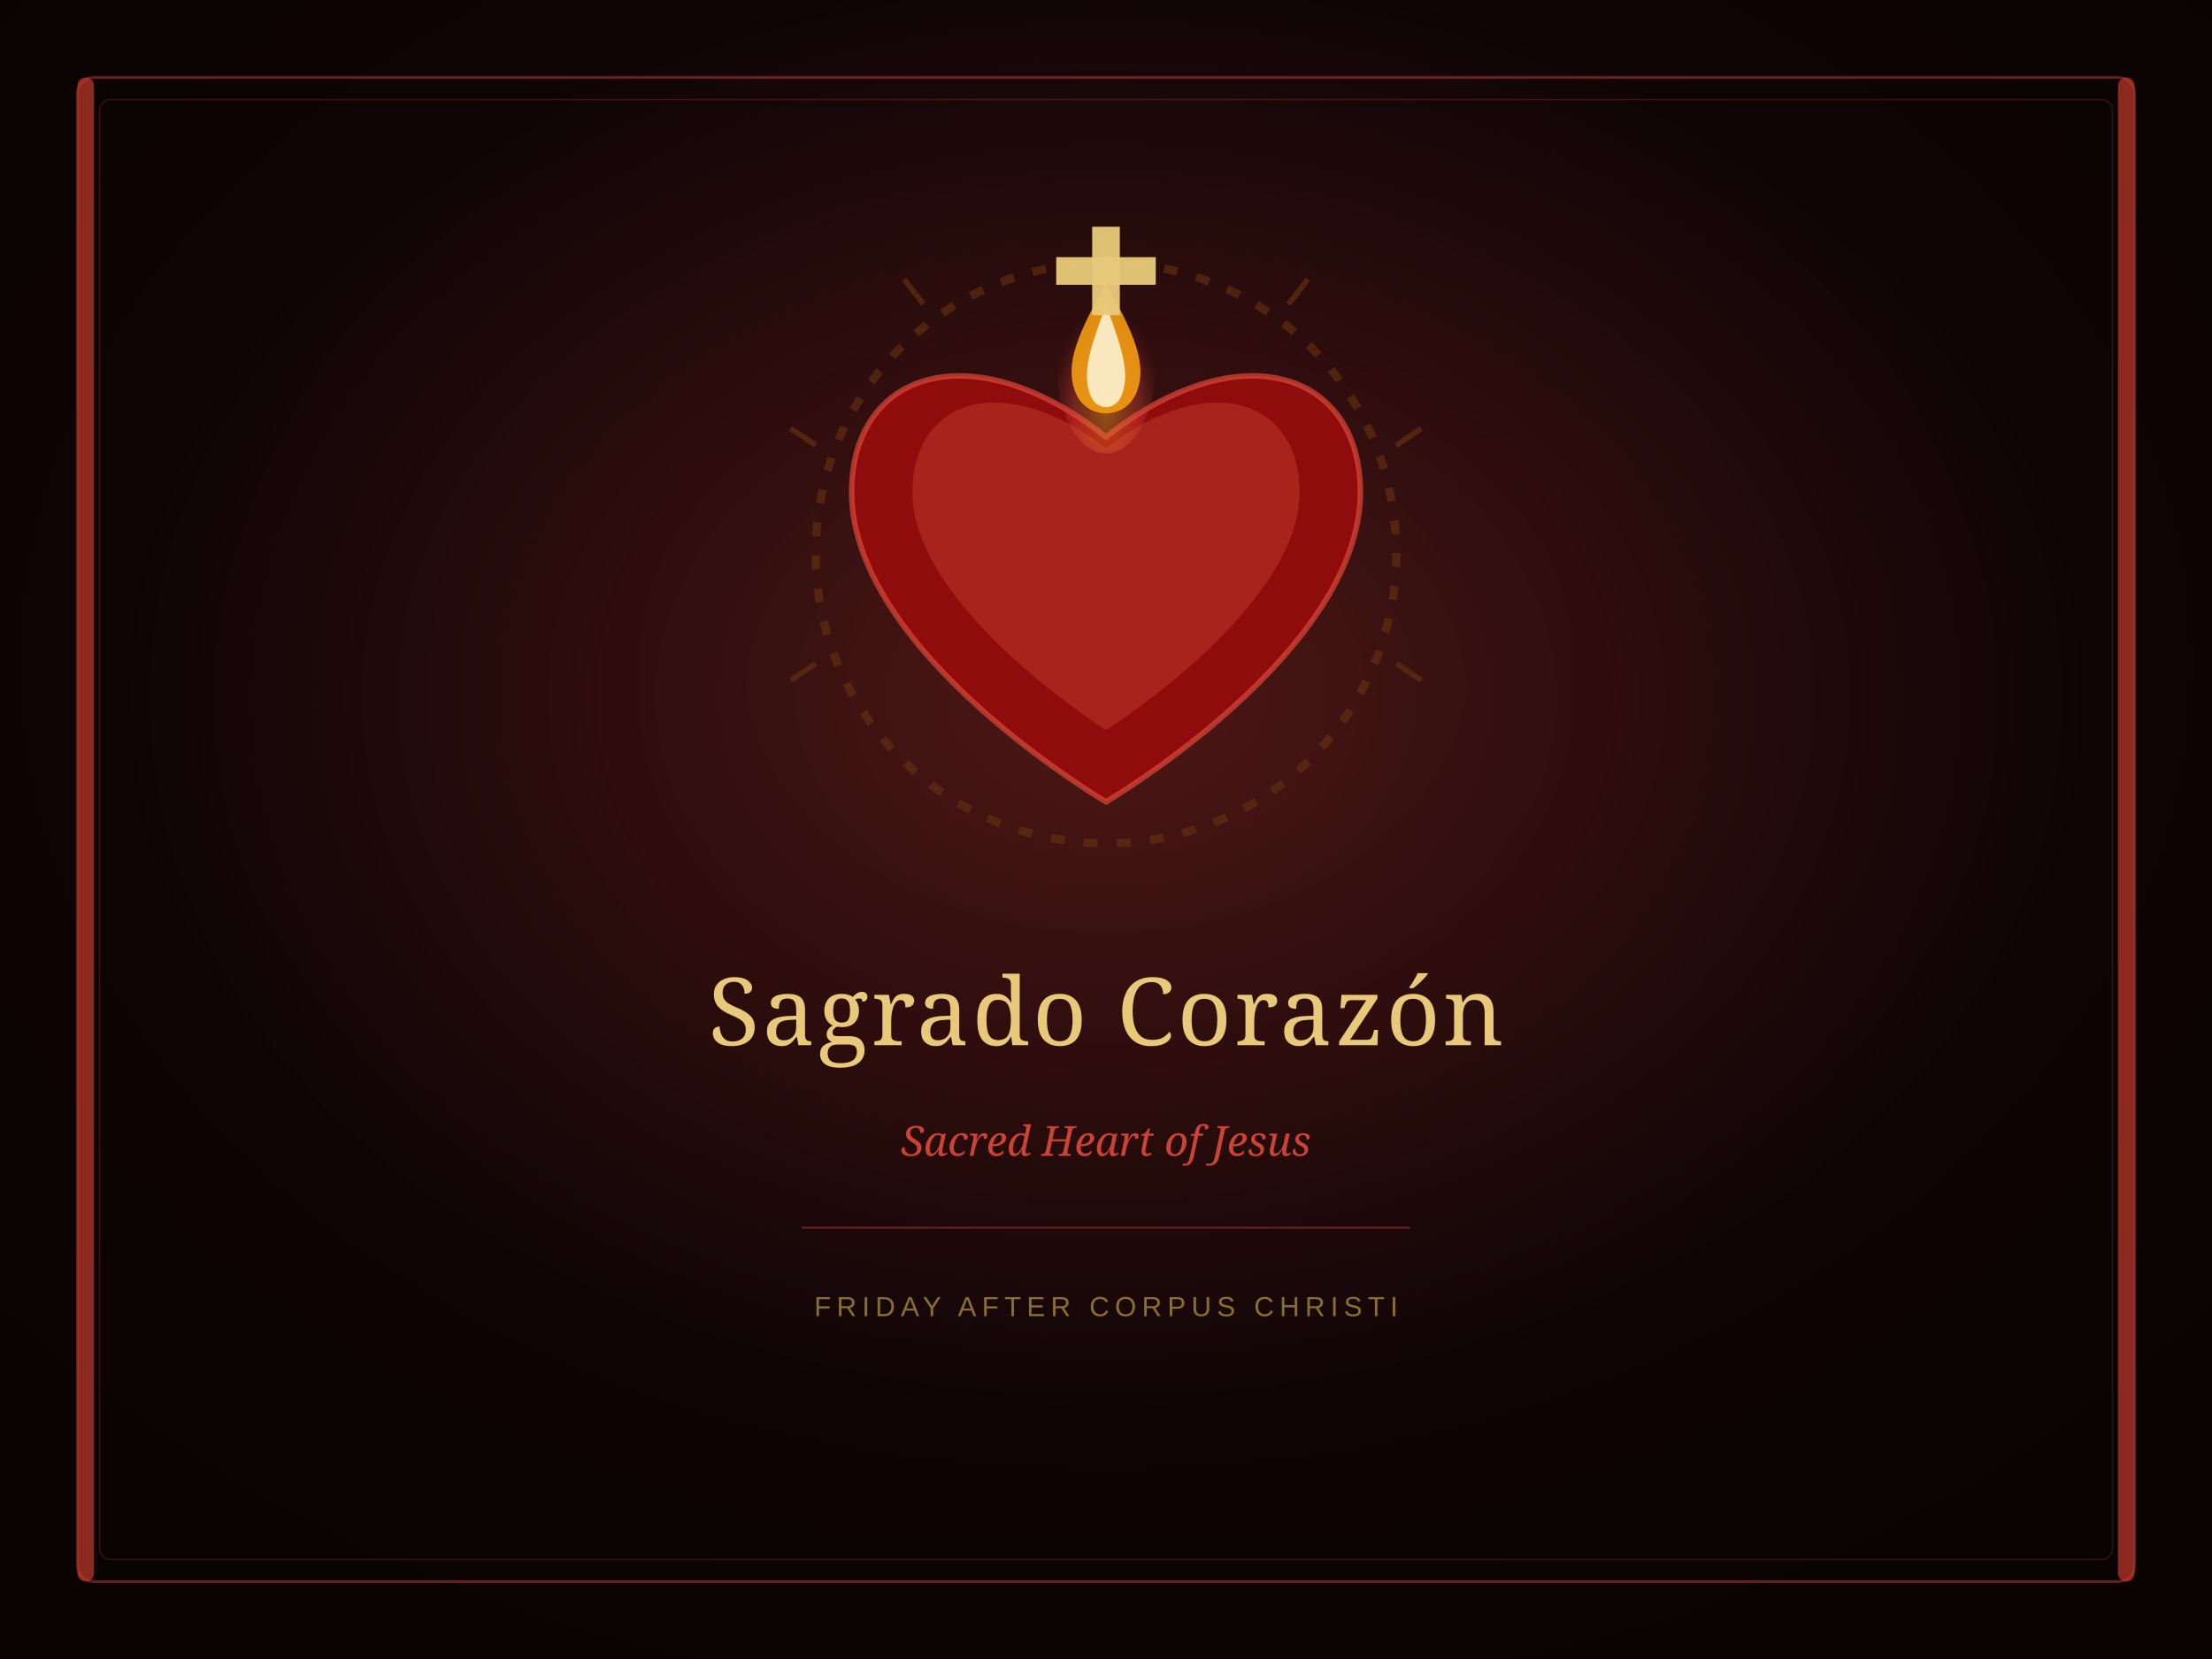
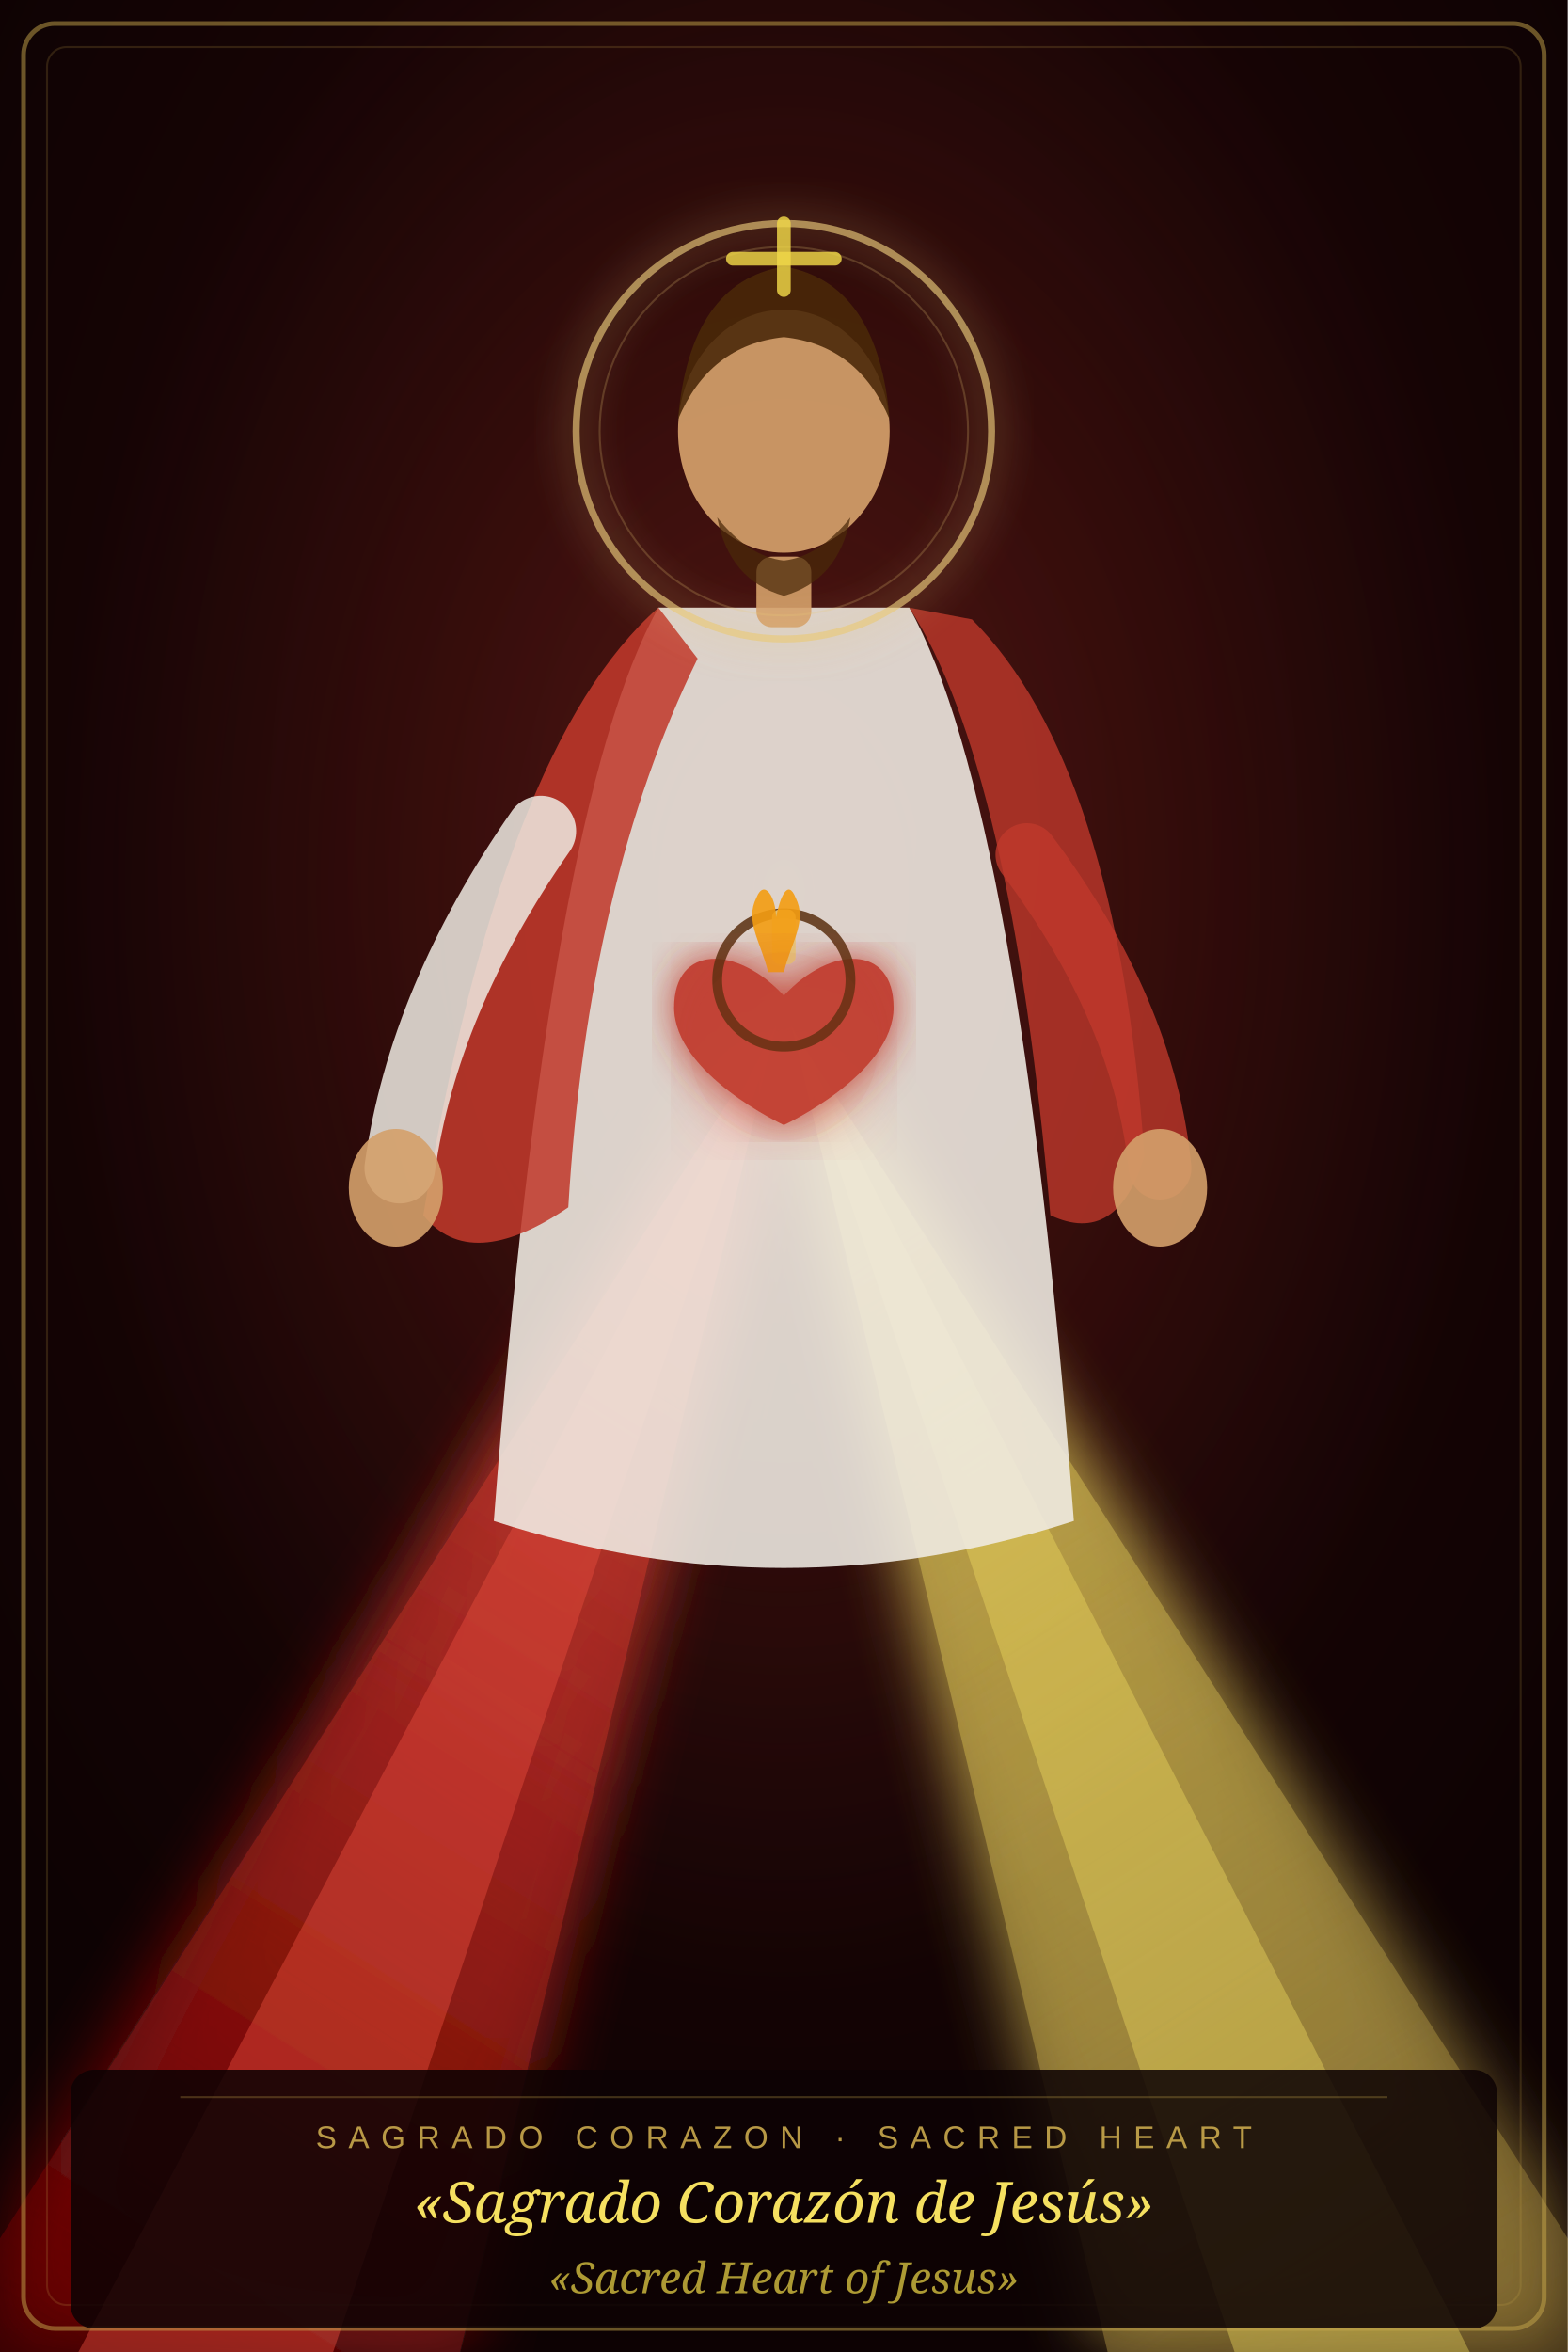
- <svg xmlns="http://www.w3.org/2000/svg" viewBox="0 0 800 600" width="800" height="600">
+ <svg xmlns="http://www.w3.org/2000/svg" viewBox="0 0 400 600">
  <defs>
-     <radialGradient id="sc-bg" cx="50%" cy="40%" r="65%">
-       <stop offset="0%" stop-color="#180508" />
-       <stop offset="100%" stop-color="#0a0304" />
+     <radialGradient id="sc-bg" cx="50%" cy="35%" r="65%">
+       <stop offset="0%" stop-color="#280808" />
+       <stop offset="100%" stop-color="#0d0203" />
    </radialGradient>
-     <radialGradient id="sc-glow" cx="50%" cy="42%" r="44%">
-       <stop offset="0%" stop-color="#e74c3c" stop-opacity="0.26" />
-       <stop offset="100%" stop-color="#e74c3c" stop-opacity="0" />
-     </radialGradient>
-     <radialGradient id="sc-flame" cx="50%" cy="75%" r="55%">
-       <stop offset="0%" stop-color="#f39c12" stop-opacity="0.9" />
-       <stop offset="60%" stop-color="#e74c3c" stop-opacity="0.6" />
+     <radialGradient id="sc-atm" cx="50%" cy="38%" r="46%">
+       <stop offset="0%" stop-color="#c0392b" stop-opacity="0.28" />
      <stop offset="100%" stop-color="#c0392b" stop-opacity="0" />
    </radialGradient>
+     <linearGradient id="sc-r1" x1="50%" y1="0%" x2="10%" y2="100%">
+       <stop offset="0%" stop-color="#e74c3c" stop-opacity="1" />
+       <stop offset="100%" stop-color="#8b0000" stop-opacity="0.4" />
+     </linearGradient>
+     <linearGradient id="sc-r2" x1="50%" y1="0%" x2="90%" y2="100%">
+       <stop offset="0%" stop-color="#f5e060" stop-opacity="1" />
+       <stop offset="100%" stop-color="#c9a84c" stop-opacity="0.4" />
+     </linearGradient>
+     <filter id="sc-gl">
+       <feGaussianBlur stdDeviation="9" result="b" />
+       <feMerge>
+         <feMergeNode in="b" />
+         <feMergeNode in="b" />
+         <feMergeNode in="SourceGraphic" />
+       </feMerge>
+     </filter>
+     <filter id="sc-g2">
+       <feGaussianBlur stdDeviation="5" result="b" />
+       <feMerge>
+         <feMergeNode in="b" />
+         <feMergeNode in="SourceGraphic" />
+       </feMerge>
+     </filter>
  </defs>
-   <rect width="800" height="600" fill="url(#sc-bg)" />
-   <rect width="800" height="600" fill="url(#sc-glow)" />
-   <rect x="28" y="28" width="744" height="544" rx="6" fill="none" stroke="#e74c3c" stroke-width="1" stroke-opacity="0.4" />
-   <rect x="36" y="36" width="728" height="528" rx="4" fill="none" stroke="#e74c3c" stroke-width="0.5" stroke-opacity="0.2" />
-   <rect x="28" y="28" width="6" height="544" rx="3" fill="#c0392b" opacity="0.7" />
-   <rect x="766" y="28" width="6" height="544" rx="3" fill="#c0392b" opacity="0.7" />
-   <circle cx="400" cy="200" r="105" fill="none" stroke="#6b3510" stroke-width="3" stroke-dasharray="5,7" stroke-opacity="0.55" />
-   <line x1="400" y1="95" x2="400" y2="84" stroke="#6b3510" stroke-width="2" stroke-opacity="0.65" />
-   <line x1="466" y1="110" x2="473" y2="101" stroke="#6b3510" stroke-width="2" stroke-opacity="0.6" />
-   <line x1="505" y1="161" x2="514" y2="155" stroke="#6b3510" stroke-width="2" stroke-opacity="0.6" />
-   <line x1="334" y1="110" x2="327" y2="101" stroke="#6b3510" stroke-width="2" stroke-opacity="0.6" />
-   <line x1="295" y1="161" x2="286" y2="155" stroke="#6b3510" stroke-width="2" stroke-opacity="0.6" />
-   <line x1="295" y1="240" x2="286" y2="246" stroke="#6b3510" stroke-width="2" stroke-opacity="0.55" />
-   <line x1="505" y1="240" x2="514" y2="246" stroke="#6b3510" stroke-width="2" stroke-opacity="0.55" />
-   <path d="M 400 290 C 400 290 308 236 308 178 C 308 134 352 120 400 158 C 448 120 492 134 492 178 C 492 236 400 290 400 290 Z" fill="#8e0c0c" stroke="#e74c3c" stroke-width="2" stroke-opacity="0.65" />
-   <path d="M 400 264 C 400 264 330 220 330 178 C 330 145 362 133 400 162 C 438 133 470 145 470 178 C 470 220 400 264 400 264 Z" fill="#c0392b" opacity="0.5" />
-   <ellipse cx="400" cy="132" rx="18" ry="32" fill="url(#sc-flame)" opacity="0.55" />
-   <path d="M 400 102 C 393 116 384 130 389 142 C 393 152 407 152 411 142 C 416 130 407 116 400 102Z" fill="#f39c12" opacity="0.9" />
-   <path d="M 400 110 C 396 122 391 133 394 142 C 396 149 404 149 406 142 C 409 133 404 122 400 110Z" fill="#fffde7" opacity="0.8" />
-   <rect x="395" y="82" width="10" height="32" fill="#e8c97a" opacity="0.95" />
-   <rect x="382" y="93" width="36" height="10" fill="#e8c97a" opacity="0.95" />
-   <text x="400" y="378" text-anchor="middle" font-family="Georgia,serif" font-size="34" fill="#e8c97a" letter-spacing="1">Sagrado Corazón</text>
-   <text x="400" y="418" text-anchor="middle" font-family="Georgia,serif" font-size="15" fill="#e74c3c" opacity="0.85" font-style="italic">Sacred Heart of Jesus</text>
-   <line x1="290" y1="444" x2="510" y2="444" stroke="#e74c3c" stroke-width="0.6" stroke-opacity="0.4" />
-   <text x="400" y="476" text-anchor="middle" font-family="Arial,sans-serif" font-size="10" fill="#8a6e2f" letter-spacing="2">FRIDAY AFTER CORPUS CHRISTI</text>
+   <rect width="400" height="600" fill="url(#sc-bg)" />
+   <rect width="400" height="600" fill="url(#sc-atm)" />
+   <polygon points="198,262 -25,610 115,610" fill="url(#sc-r1)" filter="url(#sc-gl)" opacity="0.78" />
+   <polygon points="198,262 20,600  85,600" fill="#e74c3c" opacity="0.45" />
+   <polygon points="202,262 425,610 285,610" fill="url(#sc-r2)" filter="url(#sc-gl)" opacity="0.72" />
+   <polygon points="202,262 375,600 315,600" fill="#f5e060" opacity="0.38" />
+   <path d="M168,155 Q140,205 126,388 Q200,412 274,388 Q260,205 232,155 Z" fill="#f0ece4" opacity="0.88" />
+   <path d="M168,155 Q128,190 108,310 Q120,325 145,308 Q150,225 178,168 Z" fill="#c0392b" opacity="0.86" />
+   <path d="M232,155 Q258,195 268,310 Q285,318 292,295 Q285,195 248,158 Z" fill="#c0392b" opacity="0.78" />
+   <path d="M138,212 Q108,255 102,298" stroke="#f0ece4" stroke-width="18" fill="none" stroke-linecap="round" opacity="0.84" />
+   <path d="M262,218 Q292,258 296,298" stroke="#c0392b" stroke-width="16" fill="none" stroke-linecap="round" opacity="0.78" />
+   <ellipse cx="101" cy="303" rx="12" ry="15" fill="#d4a06a" opacity="0.9" />
+   <ellipse cx="296" cy="303" rx="12" ry="15" fill="#d4a06a" opacity="0.9" />
+   <rect x="193" y="142" width="14" height="18" rx="4" fill="#d4a06a" opacity="0.9" />
+   <ellipse cx="200" cy="110" rx="27" ry="31" fill="#d4a06a" opacity="0.92" />
+   <path d="M173,107 Q176,72 200,68 Q224,72 227,107 Q219,88 200,86 Q181,88 173,107 Z" fill="#4a2808" opacity="0.88" />
+   <path d="M183,132 Q186,148 200,152 Q214,148 217,132 Q209,142 200,143 Q191,142 183,132 Z" fill="#4a2808" opacity="0.72" />
+   <circle cx="200" cy="110" r="53" fill="none" stroke="#e8c97a" stroke-width="1.8" stroke-opacity="0.65" filter="url(#sc-g2)" />
+   <circle cx="200" cy="110" r="47" fill="none" stroke="#e8c97a" stroke-width="0.5" stroke-opacity="0.22" />
+   <line x1="200" y1="57" x2="200" y2="74" stroke="#f0d848" stroke-width="3.5" stroke-linecap="round" stroke-opacity="0.82" />
+   <line x1="187" y1="66" x2="213" y2="66" stroke="#f0d848" stroke-width="3.5" stroke-linecap="round" stroke-opacity="0.82" />
+   <path d="M200,254 C188,241 172,241 172,257 C172,274 200,287 200,287 C200,287 228,274 228,257 C228,241 212,241 200,254 Z" fill="#c0392b" opacity="0.92" filter="url(#sc-g2)" />
+   <circle cx="200" cy="250" r="17" fill="none" stroke="#5a3010" stroke-width="2.5" stroke-opacity="0.85" />
+   <rect x="197" y="232" width="6" height="14" rx="2" fill="#e8c97a" opacity="0.92" />
+   <path d="M196,248 C194,240 190,235 193,229 C195,224 198,229 198,234 C199,229 201,224 203,229 C206,235 202,240 200,248 Z" fill="#f39c12" opacity="0.9" />
+   <circle cx="200" cy="267" r="24" fill="#c0392b" opacity="0.12" filter="url(#sc-gl)" />
+   <rect x="6" y="6" width="388" height="588" rx="8" fill="none" stroke="#c9a84c" stroke-width="1.2" stroke-opacity="0.5" />
+   <rect x="12" y="12" width="376" height="576" rx="5" fill="none" stroke="#c9a84c" stroke-width="0.5" stroke-opacity="0.18" />
+   <rect x="18" y="528" width="364" height="66" rx="6" fill="#0d0203" opacity="0.86" />
+   <line x1="46" y1="535" x2="354" y2="535" stroke="#c9a84c" stroke-width="0.5" stroke-opacity="0.28" />
+   <text x="200" y="548" text-anchor="middle" font-family="Arial,sans-serif" font-size="8" fill="#c9a84c" letter-spacing="3" opacity="0.9">SAGRADO CORAZON  ·  SACRED HEART</text>
+   <text x="200" y="567" text-anchor="middle" font-family="Georgia,serif" font-size="14.5" fill="#f5e060" font-style="italic">«Sagrado Corazón de Jesús»</text>
+   <text x="200" y="585" text-anchor="middle" font-family="Georgia,serif" font-size="11" fill="#d4c040" font-style="italic" opacity="0.8">«Sacred Heart of Jesus»</text>
</svg>
